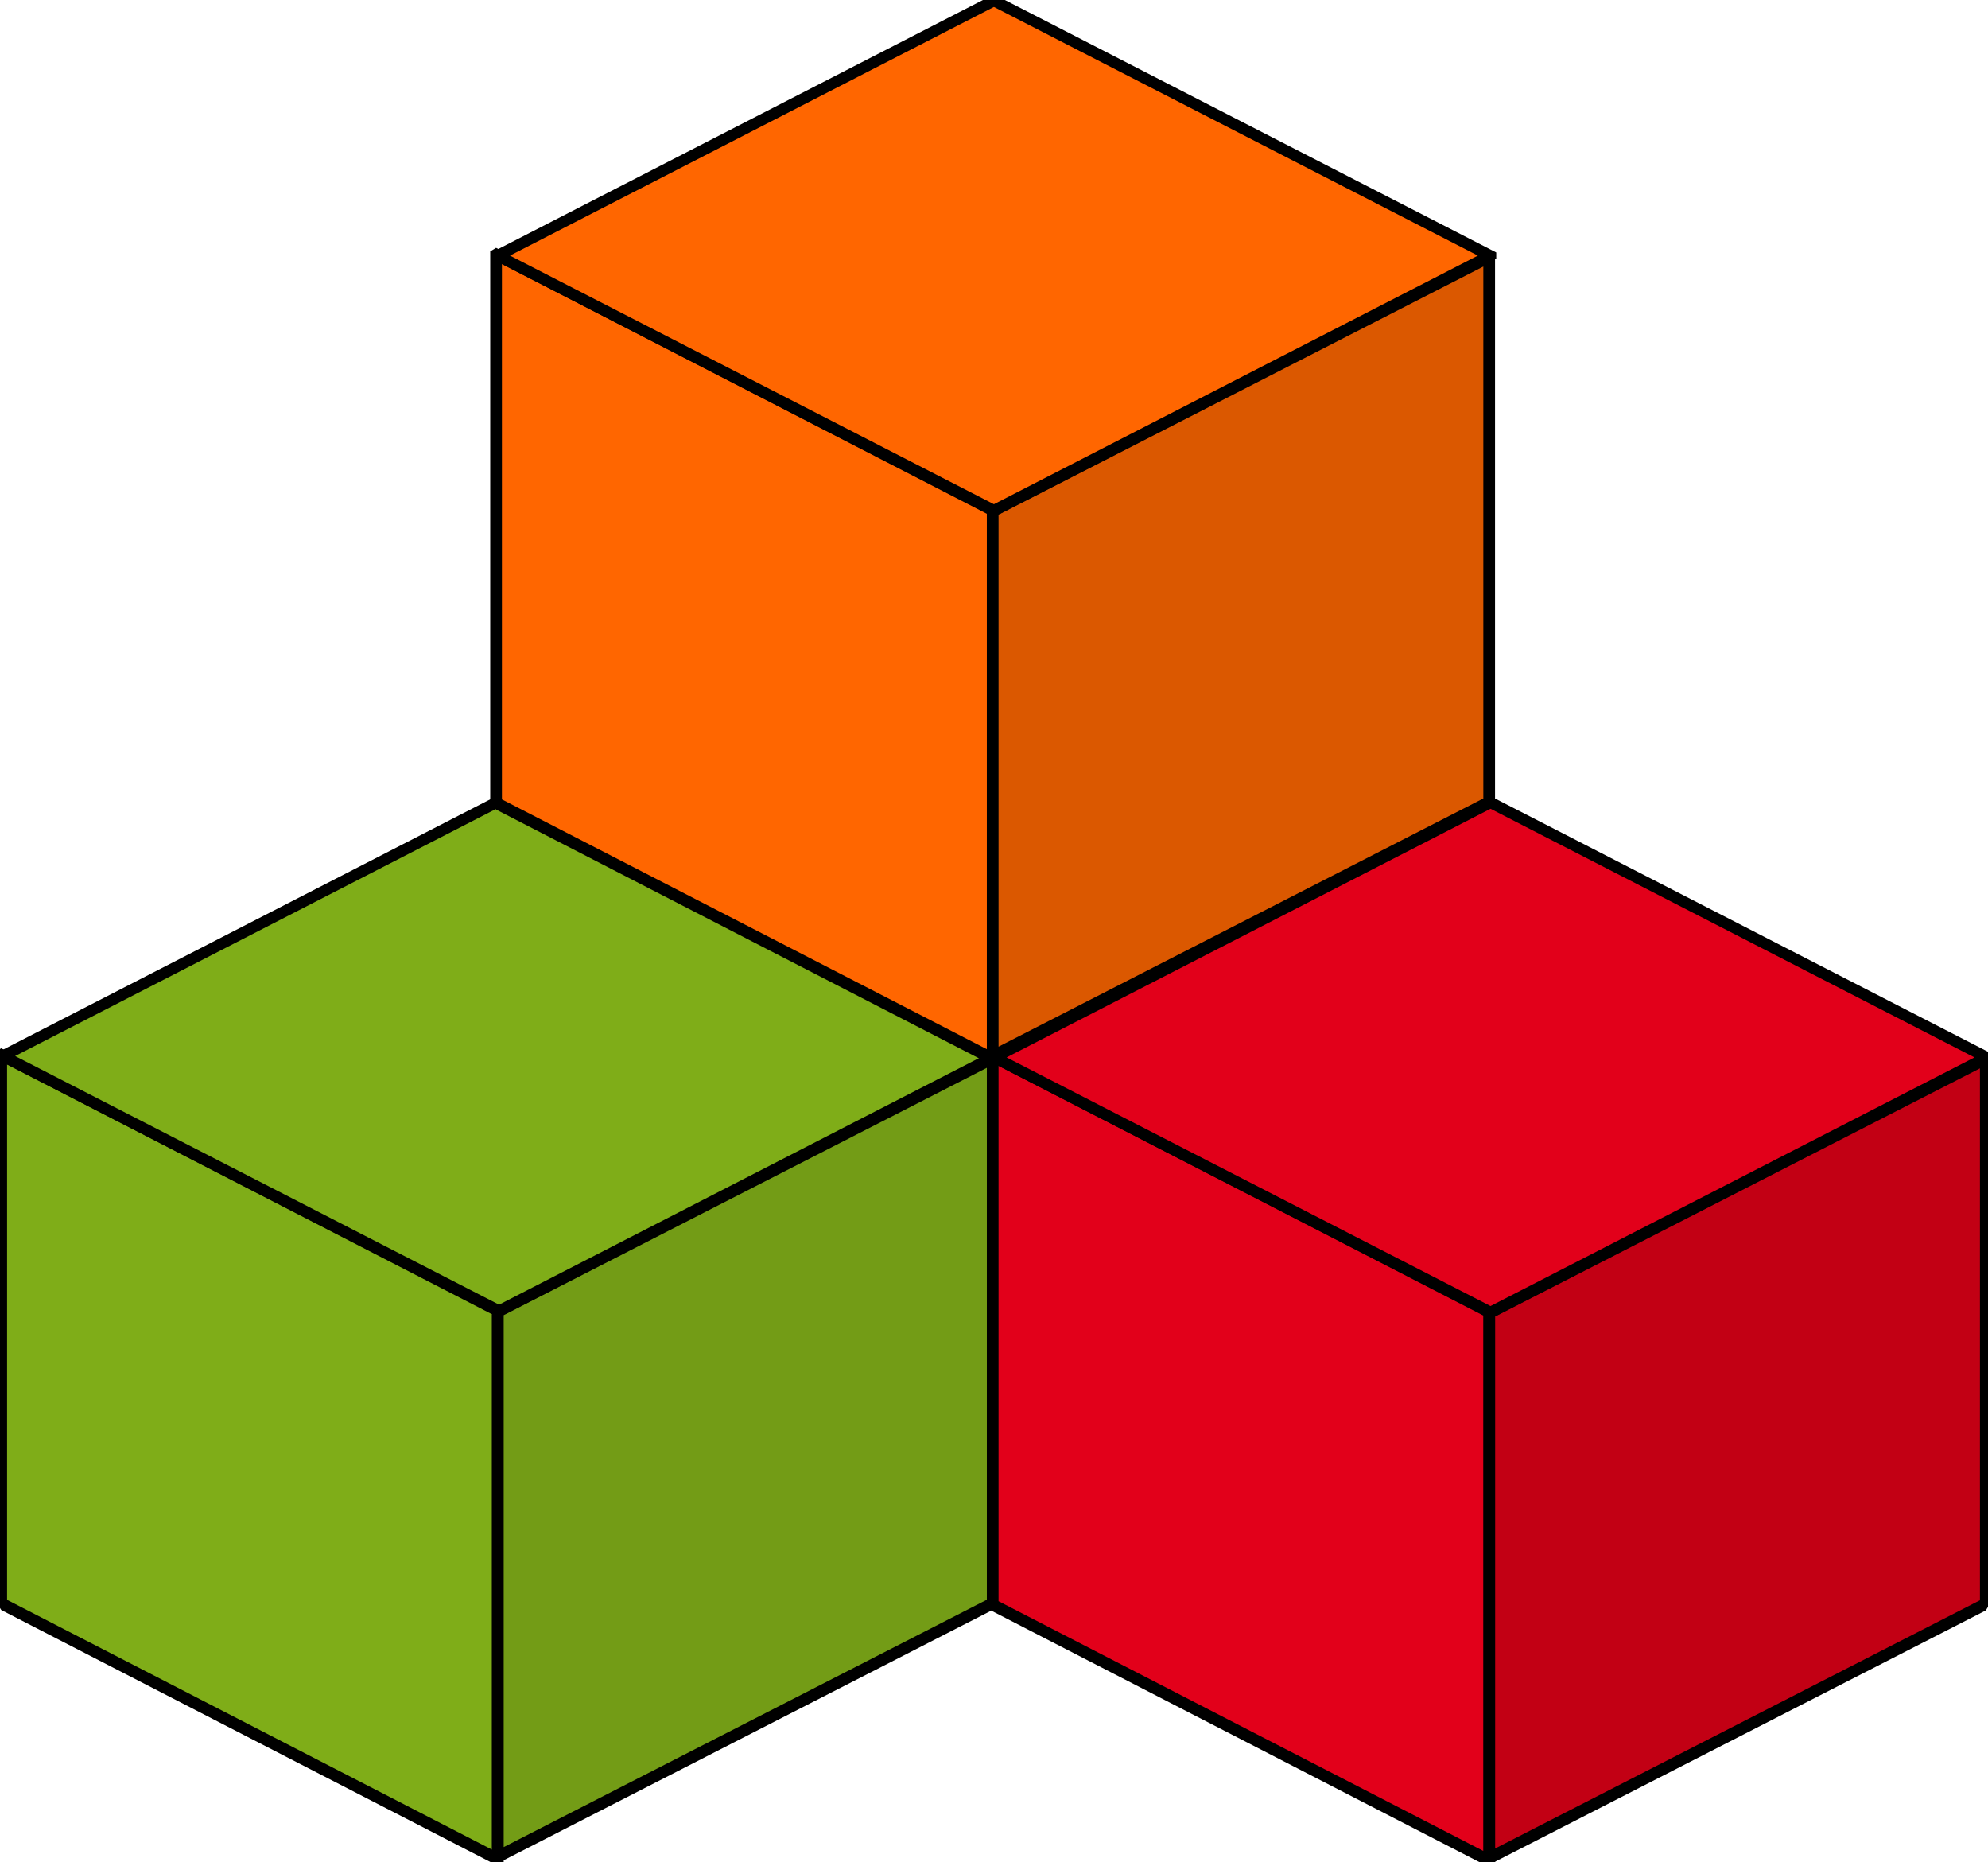
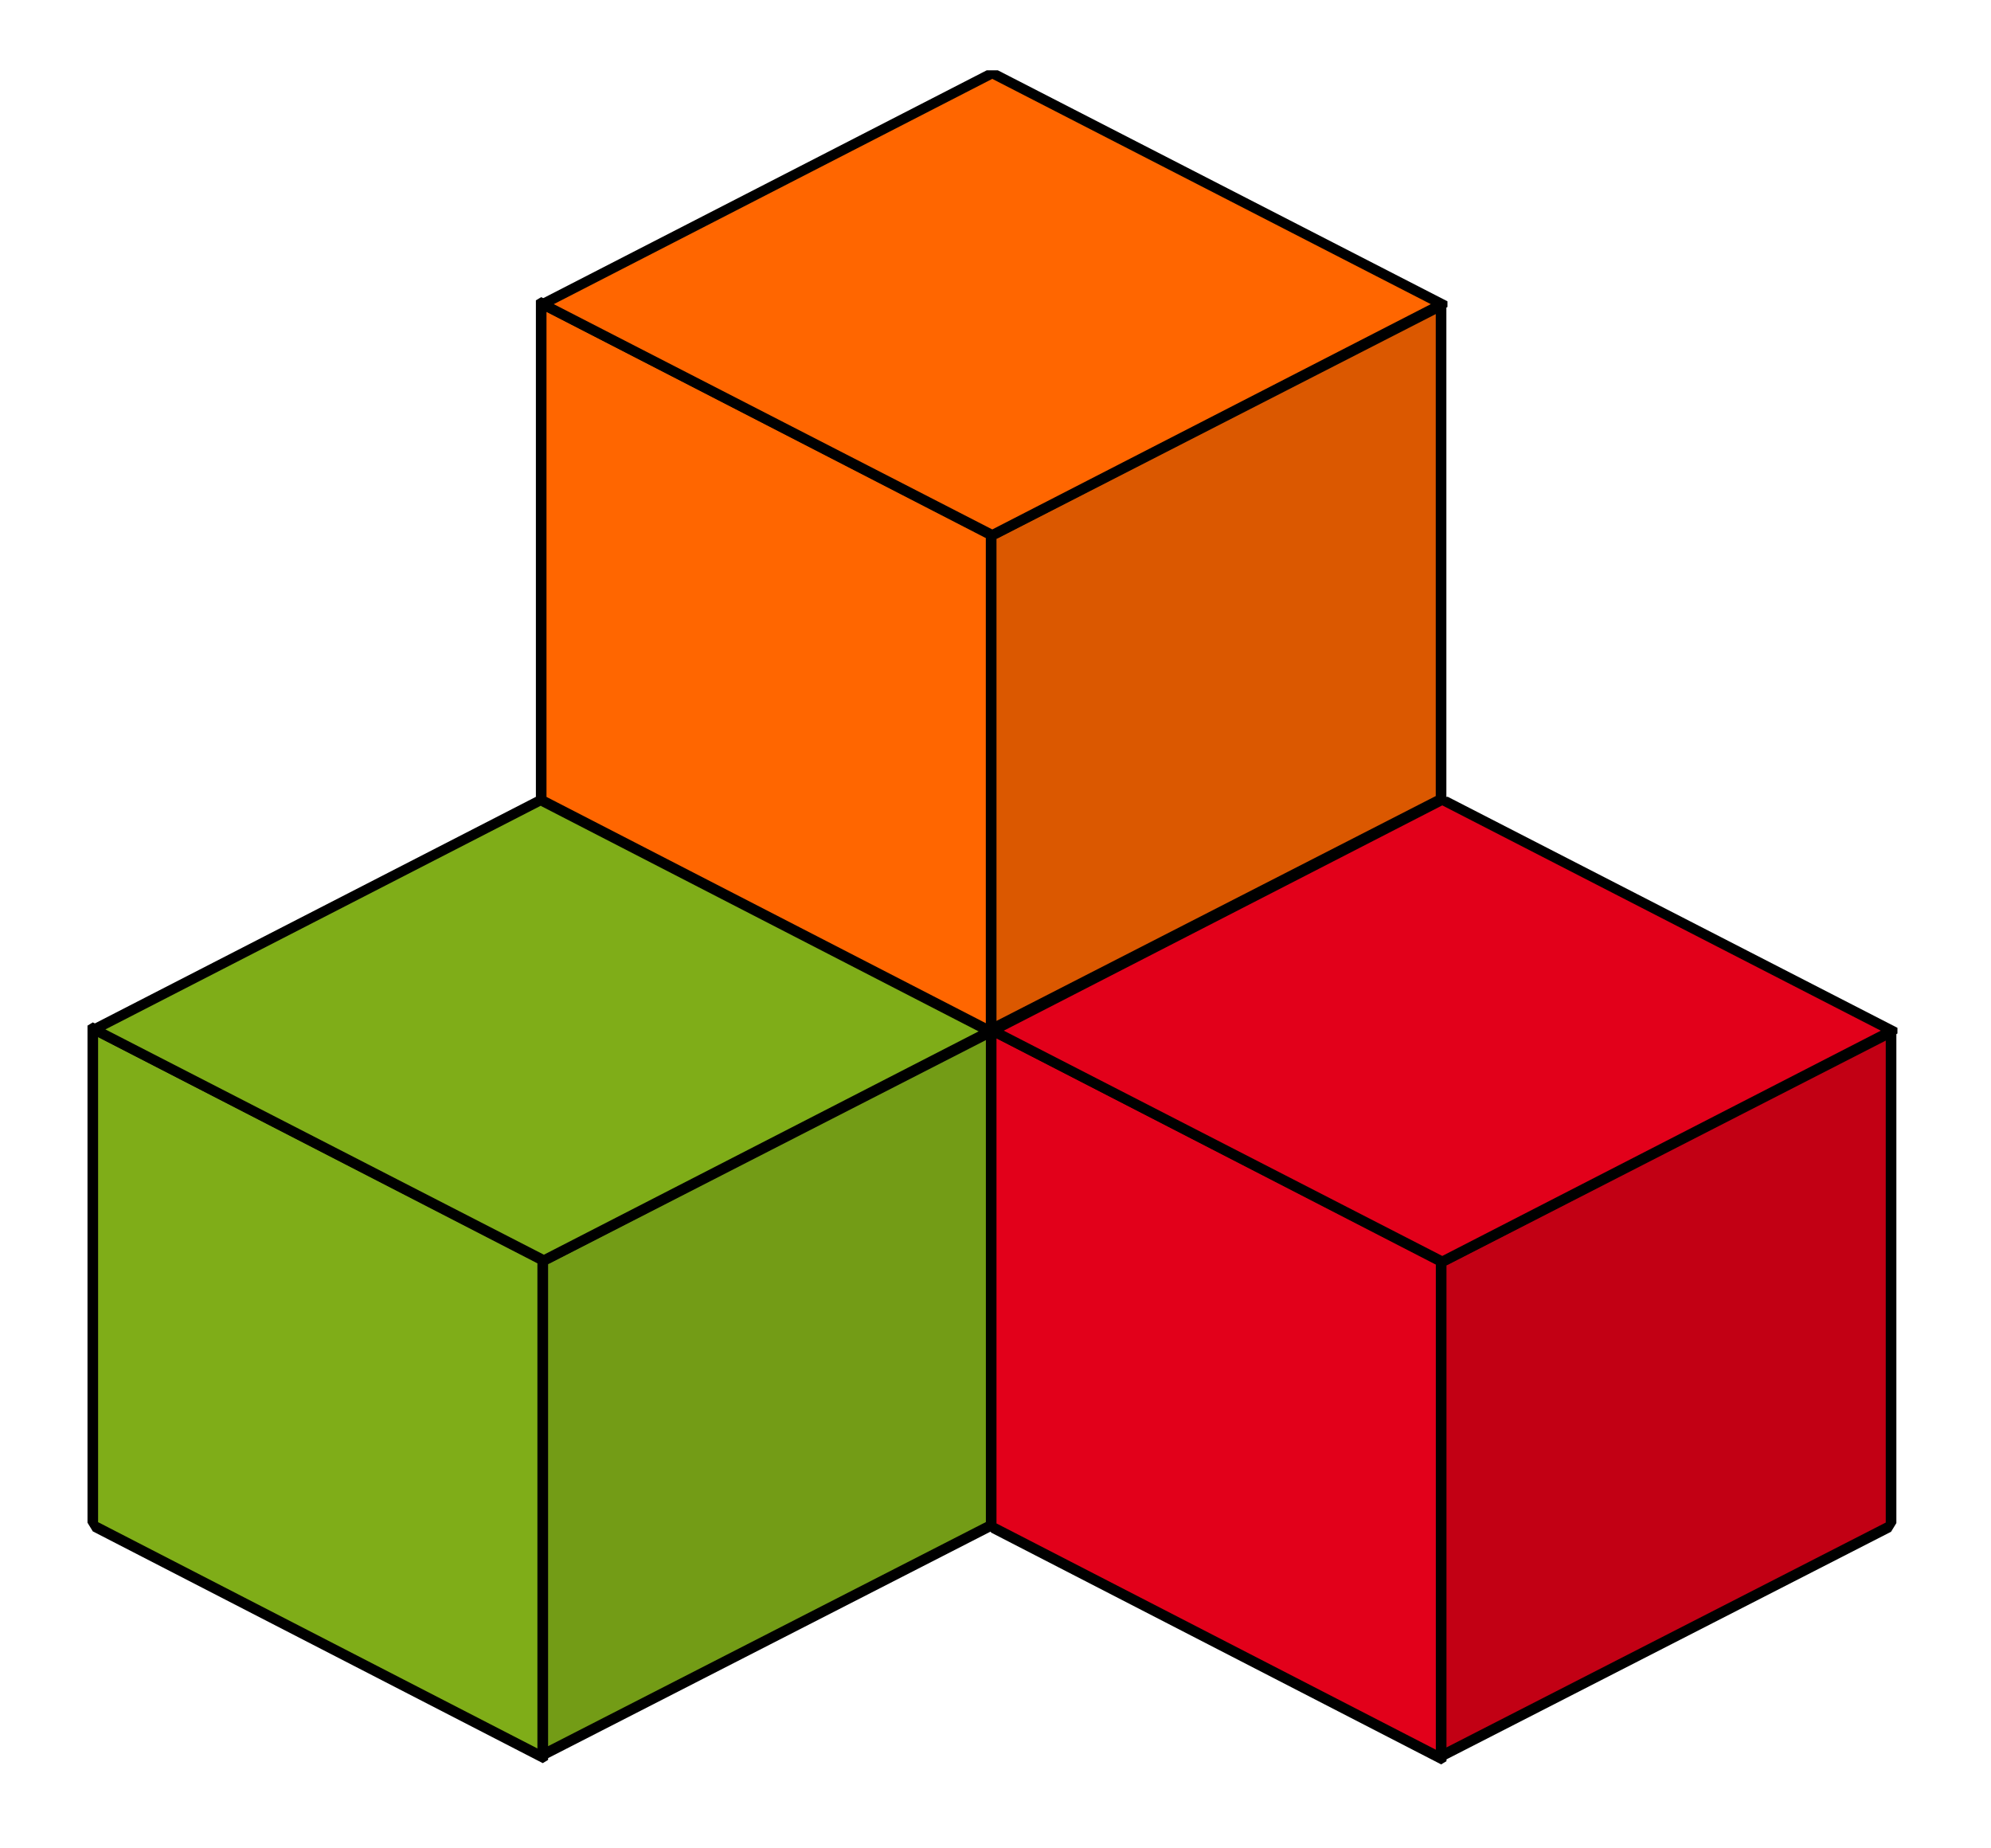
- <svg xmlns="http://www.w3.org/2000/svg" xmlns:xlink="http://www.w3.org/1999/xlink" version="1.1" width="800.626" height="749.704" viewBox="-0.5 -0.5 800.626 749.704" content="&lt;mxfile host=&quot;Electron&quot; modified=&quot;2024-09-25T08:01:11.876Z&quot; agent=&quot;5.0 (Macintosh; Intel Mac OS X 10_15_7) AppleWebKit/537.36 (KHTML, like Gecko) draw.io/17.2.4 Chrome/96.0.466.174 Electron/16.1.0 Safari/537.36&quot; etag=&quot;2EdFQzKWmq3eXmmGMU0e&quot; version=&quot;17.2.4&quot; type=&quot;device&quot;&gt;&lt;diagram id=&quot;1OuXyF6pvXpnRyIUcUVE&quot; name=&quot;Seite-1&quot;&gt;7Vtdb6M4FP01eRzkb+zHJmlnV5qRRupKu/NIg5ugJZAhzjTpr18TTMBAG9rifKxqqSpcYzs593Du9XU7wpPl9msWrBbf01DGIwTC7QhPR0g3hvSv3LIrLAwjXljmWRQWNlgZ7qNnaYzAWDdRKNfWgypNYxWtbOMsTRI5U5YtyLL0yX7sMY3tVVfBXLYM97Mgblv/jkK1KKwYA1B1/CGj+cIsTRg3Q5ZB+bR5dL0IwvSpZsK3IzzJ0lQVV8vtRMY5fCUwxbi7F3oPnyyTieoz4OEvGWwXfz7IX1/Bbvww/7a7//UFsWKa30G8MV/ZfFq1KzHI0k0SynwWMMLjp0Wk5P0qmOW9T9rt2rZQy1jfQX35GMXxJI3TbD8W+3c3U8i1fa2y9F9Z9iRpooePzdoyU3L74reCB6w0zWS6lCrb6UdKjhHhCcGgr38AwwQXExi+YV94qN5M91PlS4iFRxiFhBLOOQDUALCoeRVS6tF68w3DDLvmh49V4a8vjAve4A4o3Lrj7o4xABy6g2JgOQAK2kacgDbEhzd+eEz5lWOKRRNTdnZM+8jGIl0+bNYXiCcXtkigNkcR78ATMld4InIcz7km6aoBlwFFRz8VRInMDIFfBMmEyeChnBS8FTyttzZ40G+Dp1VXIEZ8QDlHmOIOanJnUFJ31DxFNLPQJT6yAw/pAJt7AgMkgPB9BiDoQBsi4hGruQIfnFwXdA/YN0diWwa0o+KAXTEa4xao42CzVlK/8do8SZerjZLZXK7VaIJH44l61re6ZxoomQRJEO/WsuUGDZGy8c7kOno20pCjGWxUui4y8rw7iKN5oq9nGslcacY5zpFOlW9MxzIKw3zweJVGidqjQMcjOu3WrM5XyI7Dj1rWzJZApxHDvGAYWe5loP1GQQG7/IucBdOrEX9a7t4uVfwdav8tAgDeuEydG+Dutb+d6SHetUHZC7wrfvYR9Q8k0K8jO8+CMNIQugC8kcrsN4ttOSCwA/B8R8hcAQ7PCfgAyDKm99R+P3CB1yURTvHtobcDq8TASYqWCk8IzV8Coa+lFtpQo66UBXoAvCbKEEGHEoKOQy6T8Cav2FVMrOcmFt1fBrfoKUt1+UgNabb7Jx+oISOl4efecLidbs3Mxd2ufvdDZpFG4RBf5TZSxXzU3P0sl9LX1Uz5TTlR8WVl2Co2HvV4zYe0IyspbZmMAxX9tqfvcqNZ4UeeotVfWG4VwexIRAXT2NWaPf063WQzaWZEtQJkxyIMEYqJvqbATsQIgdYWBTeoqAKd4KrWIns2HuD6QI7dJuh4Mm1x9LqSZjaU3nBub4oOKUFdyTt3Rb6zXRHy3QZJ53t9zBuFZ9IRMK+ndI36lFmHrbsMHFWLo4Qriqpl/voZVS8zqh55wwcKq/kqtbB6OB24kMDaI9n+5Oj5OGpEr+IotTmKqefz9xFTf0QP0hoxGztCDrycngdinpSXqMce2zUvv4A8etjExB8hJhyclhqPvbd7JGKFw155sDjcPhfRW9WeZhGyL60ptJNhJBoTuVbUHkXOa1HUS1fH5mkQbh4C9A7SoqGFdioABc2l4NDgaRnV4zT/k1EDVVr8JqPg+xilJ7IZ1SAUqxMK89NGV9xjc34tjPo/Zn0c2FmfnZl9JOnj8DVanjfnwz1KFO5ZSeuchEcYefFEaiRDtMxO3l4c9u29sj2t8E/LlPNVVi7d48XZU9UaRwWYWL3vDG7NvIsKdlL/l39NOZD/6zV5+FblKMNPLfhUoeg6ww8iNoca2XBOIr9qzdzl/SQ6rYiQYUsMnyTqECLsgjiMtc4/ByKOvq3+4aN4vPrHGXz7Hw==&lt;/diagram&gt;&lt;/mxfile&gt;" id="svg20">
-   <defs id="defs1" />
-   <g id="g19" transform="translate(-649.1331,-44.56266)">
-     <g id="g5">
-       <g id="g13" style="stroke-width:5;stroke-dasharray:none;stroke:#000000;stroke-opacity:1">
-         <g id="g12" style="stroke-width:5;stroke-dasharray:none;stroke:#000000;stroke-opacity:1">
-           <rect style="fill:#7fad18;fill-opacity:1;fill-rule:evenodd;stroke:#000000;stroke-width:5.303;stroke-linecap:round;stroke-linejoin:bevel;stroke-opacity:1;stroke-dasharray:none" id="rect4" width="224.962" height="220.874" x="730.147" y="134.498" transform="matrix(0.8890378,0.4578338,0,1,0,0)" />
-           <rect style="fill:#739c16;fill-opacity:1;fill-rule:evenodd;stroke:#000000;stroke-width:5.299;stroke-linecap:round;stroke-linejoin:bevel;stroke-opacity:1;stroke-dasharray:none" id="rect4-8" width="224.621" height="219.472" x="-1178.51" y="1006.761" transform="matrix(-0.890176,0.4556168,0,1,0,0)" />
-           <rect style="fill:#7fad18;fill-opacity:1;fill-rule:evenodd;stroke:#000000;stroke-width:5.546;stroke-linejoin:bevel;stroke-dasharray:none;stroke-opacity:1" id="rect5" width="224.651" height="224.651" x="-148.271" y="878.771" transform="matrix(0.8895171,-0.4569019,0.8895171,0.4569019,0,0)" />
-         </g>
-         <g id="g12-3" transform="translate(399.2892,0.5551752)" style="fill:#e2001a;fill-opacity:1;stroke-width:5;stroke-dasharray:none;stroke:#000000;stroke-opacity:1">
-           <rect style="fill:#e2001a;fill-opacity:1;fill-rule:evenodd;stroke:#000000;stroke-width:5.303;stroke-linecap:round;stroke-linejoin:bevel;stroke-opacity:1;stroke-dasharray:none" id="rect4-6" width="224.962" height="220.874" x="730.147" y="134.498" transform="matrix(0.8890378,0.4578338,0,1,0,0)" />
-           <rect style="fill:#c20014;fill-opacity:1;fill-rule:evenodd;stroke:#000000;stroke-width:5.299;stroke-linecap:round;stroke-linejoin:bevel;stroke-opacity:1;stroke-dasharray:none" id="rect4-8-3" width="224.621" height="219.472" x="-1178.51" y="1006.761" transform="matrix(-0.890176,0.4556168,0,1,0,0)" />
-           <rect style="fill:#e2001a;fill-opacity:1;fill-rule:evenodd;stroke:#000000;stroke-width:5.546;stroke-linejoin:bevel;stroke-dasharray:none;stroke-opacity:1" id="rect5-0" width="224.651" height="224.651" x="-148.271" y="878.771" transform="matrix(0.8895171,-0.4569019,0.8895171,0.4569019,0,0)" />
-         </g>
-         <g id="g12-4" transform="translate(199.2893,-322.286)" style="fill:#ff6600;fill-opacity:1;stroke-width:5;stroke-dasharray:none;stroke:#000000;stroke-opacity:1">
-           <rect style="fill:#ff6600;fill-opacity:1;fill-rule:evenodd;stroke:#000000;stroke-width:5.303;stroke-linecap:round;stroke-linejoin:bevel;stroke-opacity:1;stroke-dasharray:none" id="rect4-0" width="224.962" height="220.874" x="730.147" y="134.498" transform="matrix(0.8890378,0.4578338,0,1,0,0)" />
-           <rect style="fill:#db5800;fill-opacity:1;fill-rule:evenodd;stroke:#000000;stroke-width:5.299;stroke-linecap:round;stroke-linejoin:bevel;stroke-opacity:1;stroke-dasharray:none" id="rect4-8-4" width="224.621" height="219.472" x="-1178.51" y="1006.761" transform="matrix(-0.890176,0.4556168,0,1,0,0)" />
-           <rect style="fill:#ff6600;fill-opacity:1;fill-rule:evenodd;stroke:#000000;stroke-width:5.546;stroke-linejoin:bevel;stroke-dasharray:none;stroke-opacity:1" id="rect5-6" width="224.651" height="224.651" x="-148.271" y="878.771" transform="matrix(0.8895171,-0.4569019,0.8895171,0.4569019,0,0)" />
+ <svg xmlns="http://www.w3.org/2000/svg" width="100%" height="100%" viewBox="0 0 83 77" version="1.1" xml:space="preserve" style="fill-rule:evenodd;clip-rule:evenodd;stroke-linecap:round;stroke-linejoin:bevel;">
+   <g id="Artboard1" transform="matrix(0.984091,0,0,0.947181,-311.168,-225.058)">
+     <rect x="316.199" y="237.609" width="84.114" height="81.093" style="fill:none;" />
+     <g id="g5" transform="matrix(0.0953116,0,0,0.0990257,258.26,236.438)">
+       <g id="g19">
+         <g id="g51">
+           <g id="g13">
+             <g id="g12">
+               <g id="rect4" transform="matrix(0.889038,0.457834,0,1,0,0)">
+                 <rect x="730.147" y="134.498" width="224.962" height="220.874" style="fill:rgb(127,173,24);stroke:black;stroke-width:5.3px;" />
+               </g>
+               <g id="rect4-8" transform="matrix(-0.890176,0.455617,0,1,0,0)">
+                 <rect x="-1178.51" y="1006.76" width="224.621" height="219.472" style="fill:rgb(115,156,22);stroke:black;stroke-width:5.3px;" />
+               </g>
+               <g id="rect5" transform="matrix(0.889517,-0.456902,0.889517,0.456902,0,0)">
+                 <rect x="-148.271" y="878.771" width="224.651" height="224.651" style="fill:rgb(127,173,24);stroke:black;stroke-width:5.55px;stroke-linecap:butt;" />
+               </g>
+             </g>
+             <g id="g12-3" transform="matrix(1,0,0,1,399.289,0.555175)">
+               <g id="rect4-6" transform="matrix(0.889038,0.457834,0,1,0,0)">
+                 <rect x="730.147" y="134.498" width="224.962" height="220.874" style="fill:rgb(226,0,26);stroke:black;stroke-width:5.3px;" />
+               </g>
+               <g id="rect4-8-3" transform="matrix(-0.890176,0.455617,0,1,0,0)">
+                 <rect x="-1178.51" y="1006.76" width="224.621" height="219.472" style="fill:rgb(194,0,20);stroke:black;stroke-width:5.3px;" />
+               </g>
+               <g id="rect5-0" transform="matrix(0.889517,-0.456902,0.889517,0.456902,0,0)">
+                 <rect x="-148.271" y="878.771" width="224.651" height="224.651" style="fill:rgb(226,0,26);stroke:black;stroke-width:5.55px;stroke-linecap:butt;" />
+               </g>
+             </g>
+             <g id="g12-4" transform="matrix(1,0,0,1,199.289,-322.286)">
+               <g id="rect4-0" transform="matrix(0.889038,0.457834,0,1,0,0)">
+                 <rect x="730.147" y="134.498" width="224.962" height="220.874" style="fill:rgb(255,102,0);stroke:black;stroke-width:5.3px;" />
+               </g>
+               <g id="rect4-8-4" transform="matrix(-0.890176,0.455617,0,1,0,0)">
+                 <rect x="-1178.51" y="1006.76" width="224.621" height="219.472" style="fill:rgb(219,88,0);stroke:black;stroke-width:5.3px;" />
+               </g>
+               <g id="rect5-6" transform="matrix(0.889517,-0.456902,0.889517,0.456902,0,0)">
+                 <rect x="-148.271" y="878.771" width="224.651" height="224.651" style="fill:rgb(255,102,0);stroke:black;stroke-width:5.55px;stroke-linecap:butt;" />
+               </g>
+             </g>
+           </g>
        </g>
      </g>
    </g>
  </g>
-   <switch id="switch20" transform="translate(-649.1331,-44.56266)">
-     <g requiredFeatures="http://www.w3.org/TR/SVG11/feature#Extensibility" id="g20" />
-     <a transform="translate(0,-5)" xlink:href="https://www.diagrams.net/doc/faq/svg-export-text-problems" target="_blank" id="a20">
-       <text text-anchor="middle" font-size="10px" x="50%" y="100%" id="text20">Text is not SVG - cannot display</text>
-     </a>
-   </switch>
</svg>
